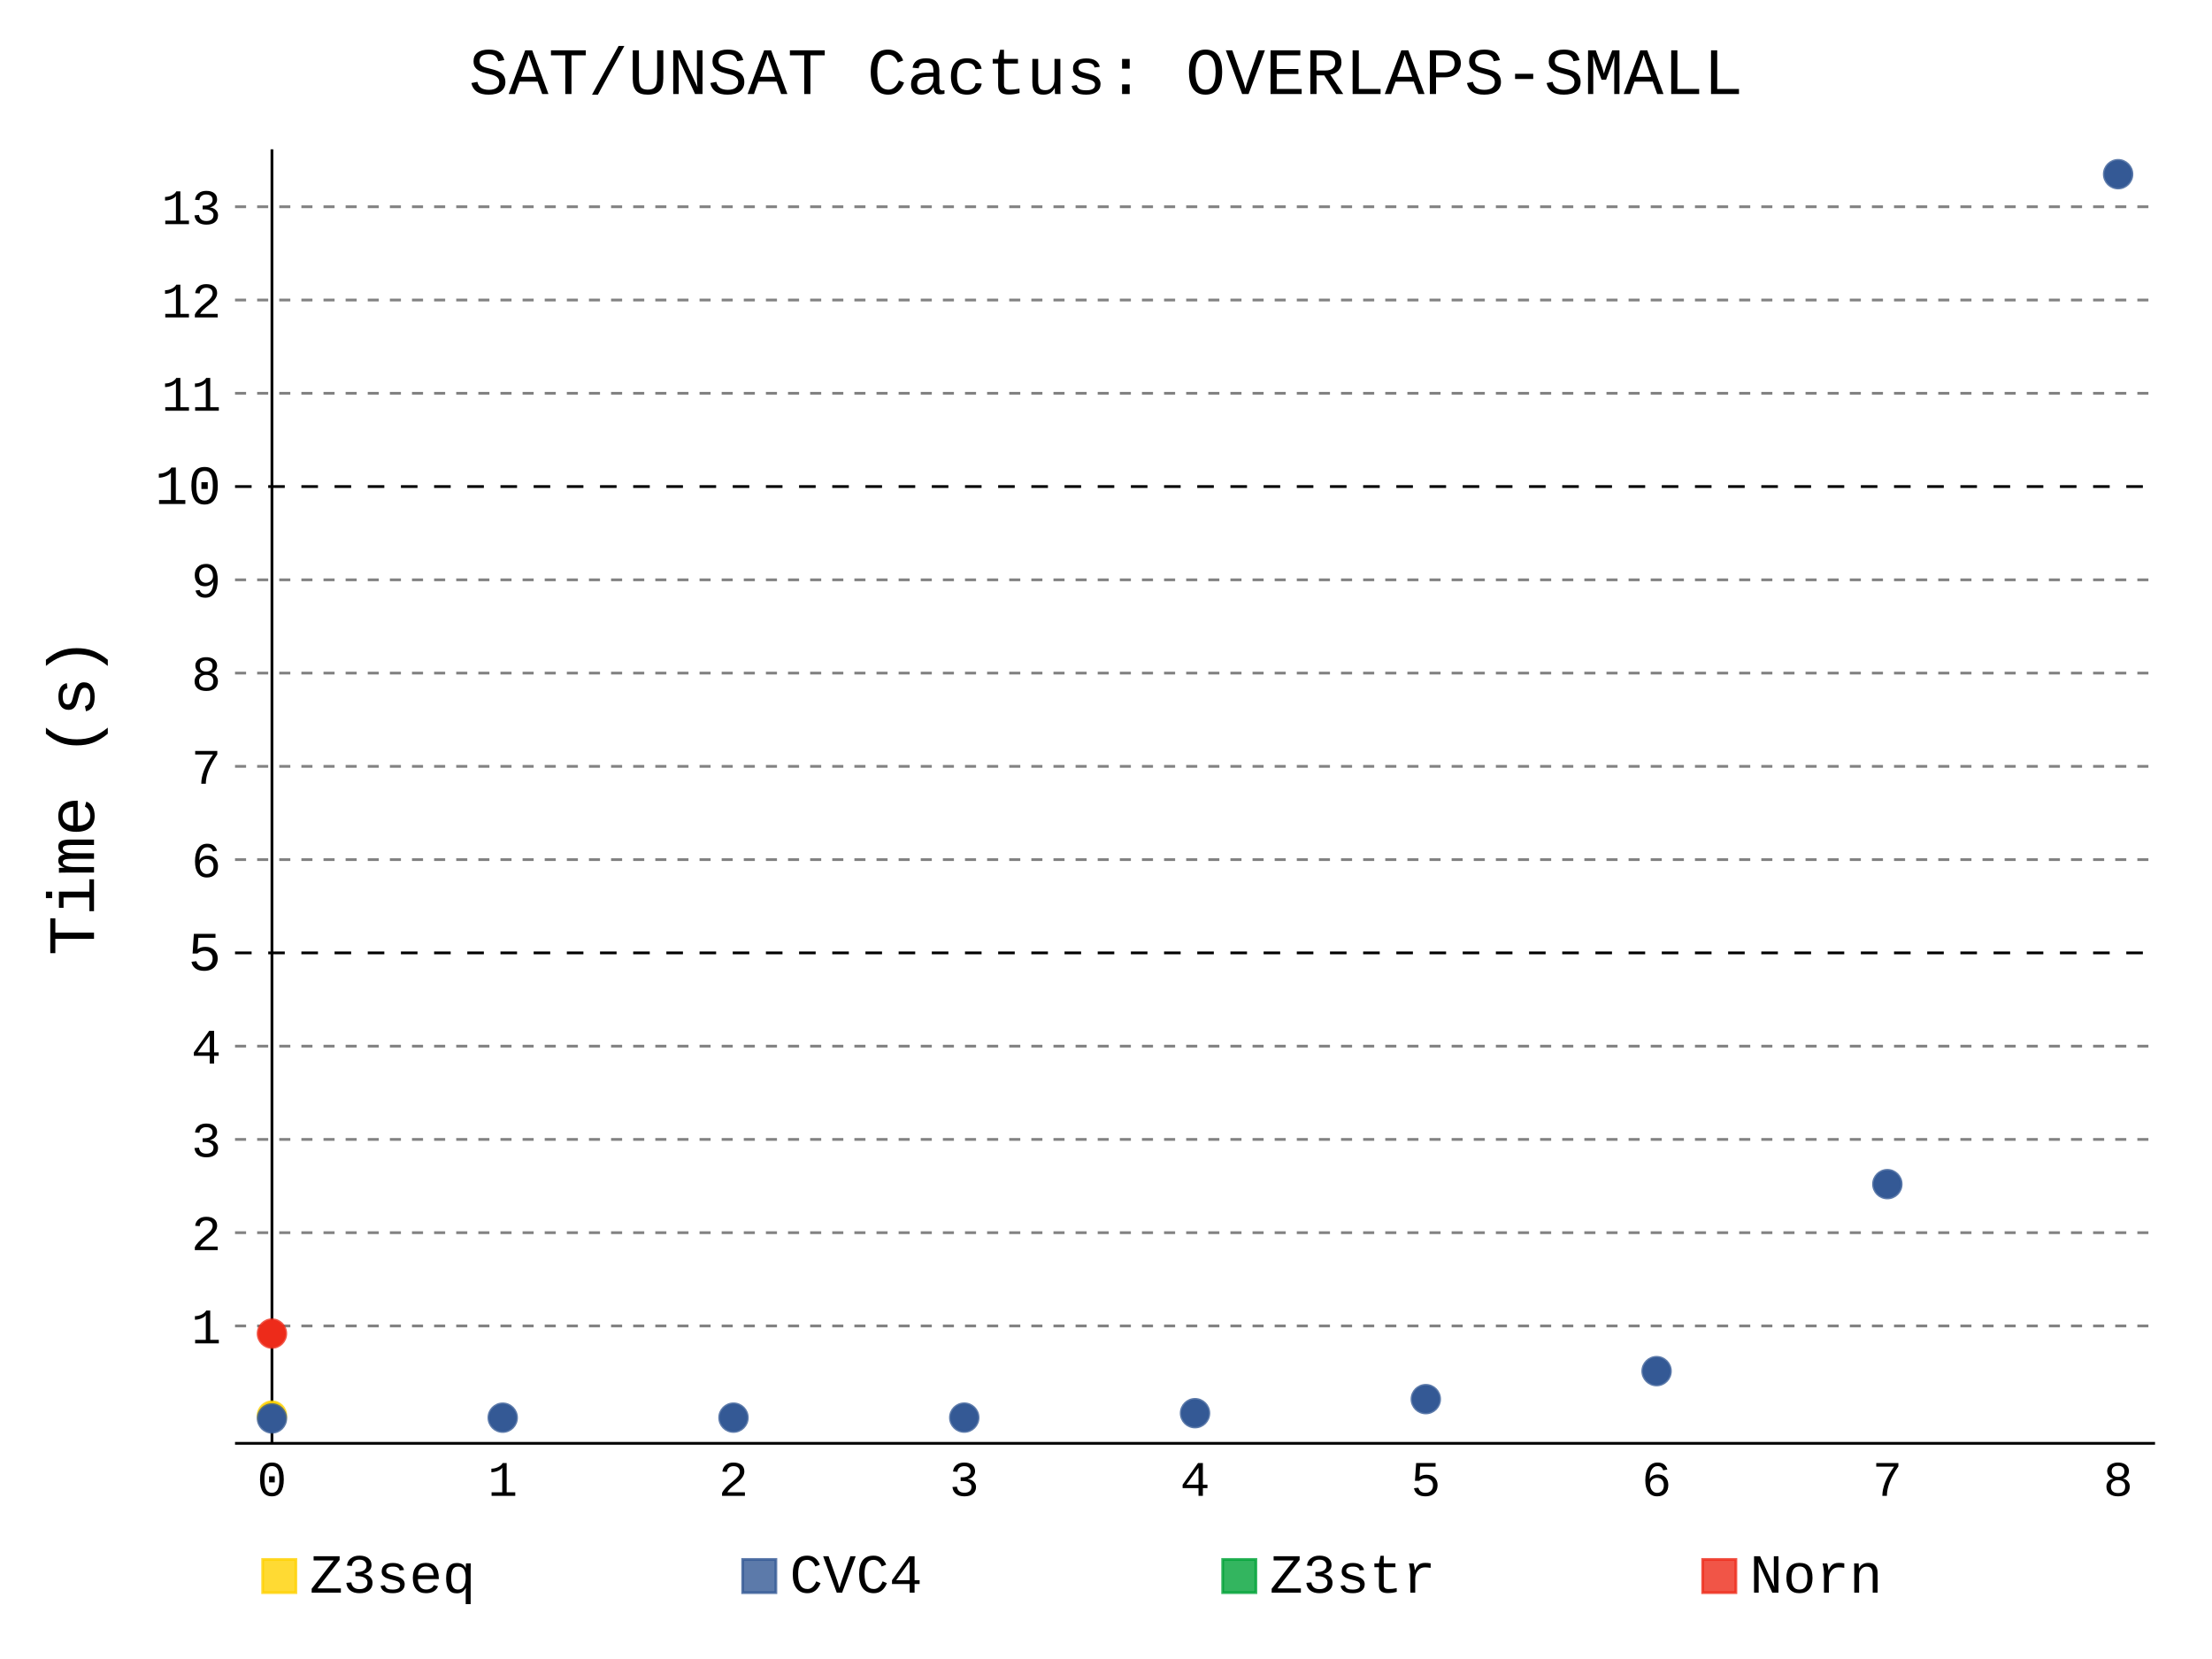
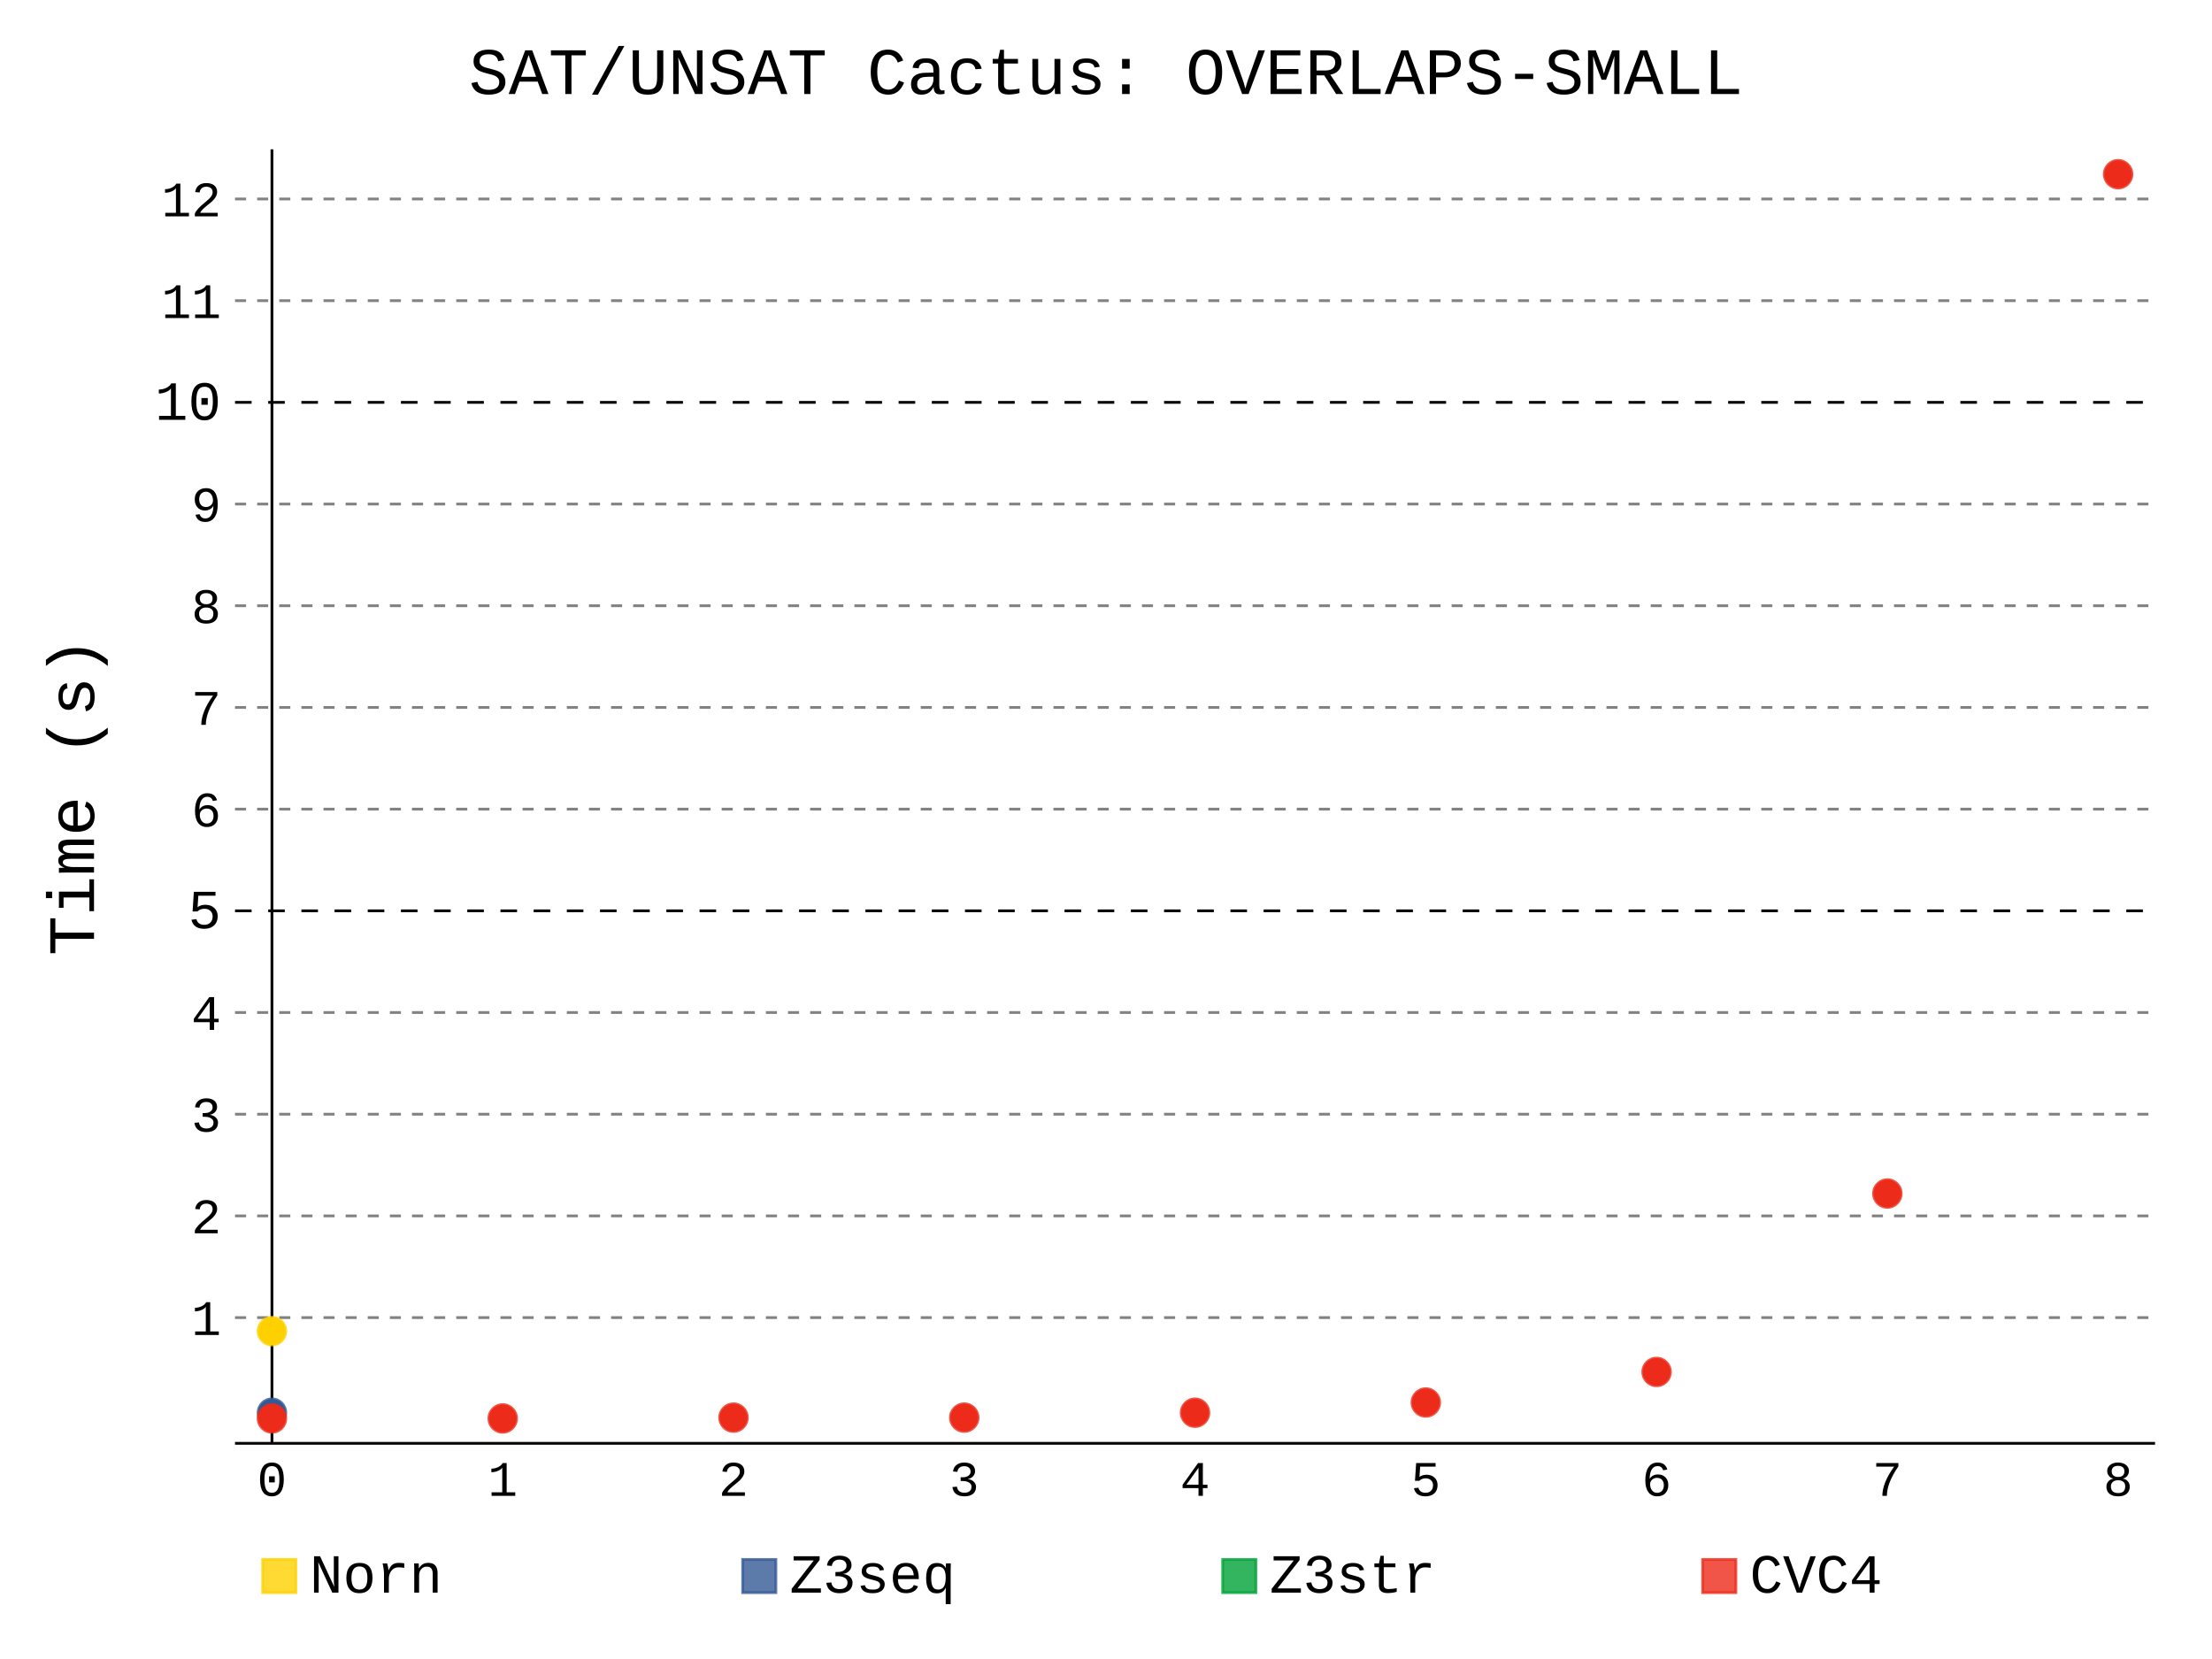
- <svg xmlns="http://www.w3.org/2000/svg" xmlns:xlink="http://www.w3.org/1999/xlink" id="chart-622cab26-2516-42b3-a6ba-1482cf81d443" class="pygal-chart" viewBox="0 0 800 600">
+ <svg xmlns="http://www.w3.org/2000/svg" xmlns:xlink="http://www.w3.org/1999/xlink" id="chart-f9b522f3-f350-4844-8ba3-6c232d9c3ea1" class="pygal-chart" viewBox="0 0 800 600">
  <defs>
-     <style type="text/css">#chart-622cab26-2516-42b3-a6ba-1482cf81d443{-webkit-user-select:none;-webkit-font-smoothing:antialiased;font-family:Consolas,"Liberation Mono",Menlo,Courier,monospace}#chart-622cab26-2516-42b3-a6ba-1482cf81d443 .title{font-family:Consolas,"Liberation Mono",Menlo,Courier,monospace;font-size:24px}#chart-622cab26-2516-42b3-a6ba-1482cf81d443 .legends .legend text{font-family:Consolas,"Liberation Mono",Menlo,Courier,monospace;font-size:20px}#chart-622cab26-2516-42b3-a6ba-1482cf81d443 .axis text{font-family:Consolas,"Liberation Mono",Menlo,Courier,monospace;font-size:18px}#chart-622cab26-2516-42b3-a6ba-1482cf81d443 .axis text.major{font-family:Consolas,"Liberation Mono",Menlo,Courier,monospace;font-size:20px}#chart-622cab26-2516-42b3-a6ba-1482cf81d443 .text-overlay text.value{font-family:Consolas,"Liberation Mono",Menlo,Courier,monospace;font-size:22px}#chart-622cab26-2516-42b3-a6ba-1482cf81d443 .text-overlay text.label{font-family:Consolas,"Liberation Mono",Menlo,Courier,monospace;font-size:20px}#chart-622cab26-2516-42b3-a6ba-1482cf81d443 .tooltip{font-family:Consolas,"Liberation Mono",Menlo,Courier,monospace;font-size:20px}#chart-622cab26-2516-42b3-a6ba-1482cf81d443 text.no_data{font-family:Consolas,"Liberation Mono",Menlo,Courier,monospace;font-size:64px}
- #chart-622cab26-2516-42b3-a6ba-1482cf81d443{background-color:#FFFFFF}#chart-622cab26-2516-42b3-a6ba-1482cf81d443 path,#chart-622cab26-2516-42b3-a6ba-1482cf81d443 line,#chart-622cab26-2516-42b3-a6ba-1482cf81d443 rect,#chart-622cab26-2516-42b3-a6ba-1482cf81d443 circle{-webkit-transition:100ms;-moz-transition:100ms;transition:100ms}#chart-622cab26-2516-42b3-a6ba-1482cf81d443 .graph &gt; .background{fill:#FFFFFF}#chart-622cab26-2516-42b3-a6ba-1482cf81d443 .plot &gt; .background{fill:#FFFFFF}#chart-622cab26-2516-42b3-a6ba-1482cf81d443 .graph{fill:#000000}#chart-622cab26-2516-42b3-a6ba-1482cf81d443 text.no_data{fill:#000000}#chart-622cab26-2516-42b3-a6ba-1482cf81d443 .title{fill:#000000}#chart-622cab26-2516-42b3-a6ba-1482cf81d443 .legends .legend text{fill:#000000}#chart-622cab26-2516-42b3-a6ba-1482cf81d443 .legends .legend:hover text{fill:#000000}#chart-622cab26-2516-42b3-a6ba-1482cf81d443 .axis .line{stroke:#000000}#chart-622cab26-2516-42b3-a6ba-1482cf81d443 .axis .guide.line{stroke:#828282}#chart-622cab26-2516-42b3-a6ba-1482cf81d443 .axis .major.line{stroke:#000000}#chart-622cab26-2516-42b3-a6ba-1482cf81d443 .axis text.major{fill:#000000}#chart-622cab26-2516-42b3-a6ba-1482cf81d443 .axis.y .guides:hover .guide.line,#chart-622cab26-2516-42b3-a6ba-1482cf81d443 .line-graph .axis.x .guides:hover .guide.line,#chart-622cab26-2516-42b3-a6ba-1482cf81d443 .stackedline-graph .axis.x .guides:hover .guide.line,#chart-622cab26-2516-42b3-a6ba-1482cf81d443 .xy-graph .axis.x .guides:hover .guide.line{stroke:#000000}#chart-622cab26-2516-42b3-a6ba-1482cf81d443 .axis .guides:hover text{fill:#000000}#chart-622cab26-2516-42b3-a6ba-1482cf81d443 .reactive{fill-opacity:.8;stroke-opacity:.8}#chart-622cab26-2516-42b3-a6ba-1482cf81d443 .ci{stroke:#000000}#chart-622cab26-2516-42b3-a6ba-1482cf81d443 .reactive.active,#chart-622cab26-2516-42b3-a6ba-1482cf81d443 .active .reactive{fill-opacity:.9;stroke-opacity:.9;stroke-width:4}#chart-622cab26-2516-42b3-a6ba-1482cf81d443 .ci .reactive.active{stroke-width:1.5}#chart-622cab26-2516-42b3-a6ba-1482cf81d443 .series text{fill:#000000}#chart-622cab26-2516-42b3-a6ba-1482cf81d443 .tooltip rect{fill:#FFFFFF;stroke:#000000;-webkit-transition:opacity 100ms;-moz-transition:opacity 100ms;transition:opacity 100ms}#chart-622cab26-2516-42b3-a6ba-1482cf81d443 .tooltip .label{fill:#000000}#chart-622cab26-2516-42b3-a6ba-1482cf81d443 .tooltip .label{fill:#000000}#chart-622cab26-2516-42b3-a6ba-1482cf81d443 .tooltip .legend{font-size:.8em;fill:#828282}#chart-622cab26-2516-42b3-a6ba-1482cf81d443 .tooltip .x_label{font-size:.6em;fill:#000000}#chart-622cab26-2516-42b3-a6ba-1482cf81d443 .tooltip .xlink{font-size:.5em;text-decoration:underline}#chart-622cab26-2516-42b3-a6ba-1482cf81d443 .tooltip .value{font-size:1.5em}#chart-622cab26-2516-42b3-a6ba-1482cf81d443 .bound{font-size:.5em}#chart-622cab26-2516-42b3-a6ba-1482cf81d443 .max-value{font-size:.75em;fill:#828282}#chart-622cab26-2516-42b3-a6ba-1482cf81d443 .map-element{fill:#FFFFFF;stroke:#828282 !important}#chart-622cab26-2516-42b3-a6ba-1482cf81d443 .map-element .reactive{fill-opacity:inherit;stroke-opacity:inherit}#chart-622cab26-2516-42b3-a6ba-1482cf81d443 .color-0,#chart-622cab26-2516-42b3-a6ba-1482cf81d443 .color-0 a:visited{stroke:#FFD000;fill:#FFD000}#chart-622cab26-2516-42b3-a6ba-1482cf81d443 .color-1,#chart-622cab26-2516-42b3-a6ba-1482cf81d443 .color-1 a:visited{stroke:#345995;fill:#345995}#chart-622cab26-2516-42b3-a6ba-1482cf81d443 .color-2,#chart-622cab26-2516-42b3-a6ba-1482cf81d443 .color-2 a:visited{stroke:#01A337;fill:#01A337}#chart-622cab26-2516-42b3-a6ba-1482cf81d443 .color-3,#chart-622cab26-2516-42b3-a6ba-1482cf81d443 .color-3 a:visited{stroke:#ED2B1A;fill:#ED2B1A}#chart-622cab26-2516-42b3-a6ba-1482cf81d443 .text-overlay .color-0 text{fill:black}#chart-622cab26-2516-42b3-a6ba-1482cf81d443 .text-overlay .color-1 text{fill:black}#chart-622cab26-2516-42b3-a6ba-1482cf81d443 .text-overlay .color-2 text{fill:black}#chart-622cab26-2516-42b3-a6ba-1482cf81d443 .text-overlay .color-3 text{fill:black}
- #chart-622cab26-2516-42b3-a6ba-1482cf81d443 text.no_data{text-anchor:middle}#chart-622cab26-2516-42b3-a6ba-1482cf81d443 .guide.line{fill:none}#chart-622cab26-2516-42b3-a6ba-1482cf81d443 .centered{text-anchor:middle}#chart-622cab26-2516-42b3-a6ba-1482cf81d443 .title{text-anchor:middle}#chart-622cab26-2516-42b3-a6ba-1482cf81d443 .legends .legend text{fill-opacity:1}#chart-622cab26-2516-42b3-a6ba-1482cf81d443 .axis.x text{text-anchor:middle}#chart-622cab26-2516-42b3-a6ba-1482cf81d443 .axis.x:not(.web) text[transform]{text-anchor:start}#chart-622cab26-2516-42b3-a6ba-1482cf81d443 .axis.x:not(.web) text[transform].backwards{text-anchor:end}#chart-622cab26-2516-42b3-a6ba-1482cf81d443 .axis.y text{text-anchor:end}#chart-622cab26-2516-42b3-a6ba-1482cf81d443 .axis.y text[transform].backwards{text-anchor:start}#chart-622cab26-2516-42b3-a6ba-1482cf81d443 .axis.y2 text{text-anchor:start}#chart-622cab26-2516-42b3-a6ba-1482cf81d443 .axis.y2 text[transform].backwards{text-anchor:end}#chart-622cab26-2516-42b3-a6ba-1482cf81d443 .axis .guide.line{stroke-dasharray:4,4}#chart-622cab26-2516-42b3-a6ba-1482cf81d443 .axis .major.guide.line{stroke-dasharray:6,6}#chart-622cab26-2516-42b3-a6ba-1482cf81d443 .horizontal .axis.y .guide.line,#chart-622cab26-2516-42b3-a6ba-1482cf81d443 .horizontal .axis.y2 .guide.line,#chart-622cab26-2516-42b3-a6ba-1482cf81d443 .vertical .axis.x .guide.line{opacity:0}#chart-622cab26-2516-42b3-a6ba-1482cf81d443 .horizontal .axis.always_show .guide.line,#chart-622cab26-2516-42b3-a6ba-1482cf81d443 .vertical .axis.always_show .guide.line{opacity:1 !important}#chart-622cab26-2516-42b3-a6ba-1482cf81d443 .axis.y .guides:hover .guide.line,#chart-622cab26-2516-42b3-a6ba-1482cf81d443 .axis.y2 .guides:hover .guide.line,#chart-622cab26-2516-42b3-a6ba-1482cf81d443 .axis.x .guides:hover .guide.line{opacity:1}#chart-622cab26-2516-42b3-a6ba-1482cf81d443 .axis .guides:hover text{opacity:1}#chart-622cab26-2516-42b3-a6ba-1482cf81d443 .nofill{fill:none}#chart-622cab26-2516-42b3-a6ba-1482cf81d443 .subtle-fill{fill-opacity:.2}#chart-622cab26-2516-42b3-a6ba-1482cf81d443 .dot{stroke-width:1px;fill-opacity:1}#chart-622cab26-2516-42b3-a6ba-1482cf81d443 .dot.active{stroke-width:5px}#chart-622cab26-2516-42b3-a6ba-1482cf81d443 .dot.negative{fill:transparent}#chart-622cab26-2516-42b3-a6ba-1482cf81d443 text,#chart-622cab26-2516-42b3-a6ba-1482cf81d443 tspan{stroke:none !important}#chart-622cab26-2516-42b3-a6ba-1482cf81d443 .series text.active{opacity:1}#chart-622cab26-2516-42b3-a6ba-1482cf81d443 .tooltip rect{fill-opacity:.95;stroke-width:.5}#chart-622cab26-2516-42b3-a6ba-1482cf81d443 .tooltip text{fill-opacity:1}#chart-622cab26-2516-42b3-a6ba-1482cf81d443 .showable{visibility:hidden}#chart-622cab26-2516-42b3-a6ba-1482cf81d443 .showable.shown{visibility:visible}#chart-622cab26-2516-42b3-a6ba-1482cf81d443 .gauge-background{fill:rgba(229,229,229,1);stroke:none}#chart-622cab26-2516-42b3-a6ba-1482cf81d443 .bg-lines{stroke:#FFFFFF;stroke-width:2px}</style>
+     <style type="text/css">#chart-f9b522f3-f350-4844-8ba3-6c232d9c3ea1{-webkit-user-select:none;-webkit-font-smoothing:antialiased;font-family:Consolas,"Liberation Mono",Menlo,Courier,monospace}#chart-f9b522f3-f350-4844-8ba3-6c232d9c3ea1 .title{font-family:Consolas,"Liberation Mono",Menlo,Courier,monospace;font-size:24px}#chart-f9b522f3-f350-4844-8ba3-6c232d9c3ea1 .legends .legend text{font-family:Consolas,"Liberation Mono",Menlo,Courier,monospace;font-size:20px}#chart-f9b522f3-f350-4844-8ba3-6c232d9c3ea1 .axis text{font-family:Consolas,"Liberation Mono",Menlo,Courier,monospace;font-size:18px}#chart-f9b522f3-f350-4844-8ba3-6c232d9c3ea1 .axis text.major{font-family:Consolas,"Liberation Mono",Menlo,Courier,monospace;font-size:20px}#chart-f9b522f3-f350-4844-8ba3-6c232d9c3ea1 .text-overlay text.value{font-family:Consolas,"Liberation Mono",Menlo,Courier,monospace;font-size:22px}#chart-f9b522f3-f350-4844-8ba3-6c232d9c3ea1 .text-overlay text.label{font-family:Consolas,"Liberation Mono",Menlo,Courier,monospace;font-size:20px}#chart-f9b522f3-f350-4844-8ba3-6c232d9c3ea1 .tooltip{font-family:Consolas,"Liberation Mono",Menlo,Courier,monospace;font-size:20px}#chart-f9b522f3-f350-4844-8ba3-6c232d9c3ea1 text.no_data{font-family:Consolas,"Liberation Mono",Menlo,Courier,monospace;font-size:64px}
+ #chart-f9b522f3-f350-4844-8ba3-6c232d9c3ea1{background-color:#FFFFFF}#chart-f9b522f3-f350-4844-8ba3-6c232d9c3ea1 path,#chart-f9b522f3-f350-4844-8ba3-6c232d9c3ea1 line,#chart-f9b522f3-f350-4844-8ba3-6c232d9c3ea1 rect,#chart-f9b522f3-f350-4844-8ba3-6c232d9c3ea1 circle{-webkit-transition:100ms;-moz-transition:100ms;transition:100ms}#chart-f9b522f3-f350-4844-8ba3-6c232d9c3ea1 .graph &gt; .background{fill:#FFFFFF}#chart-f9b522f3-f350-4844-8ba3-6c232d9c3ea1 .plot &gt; .background{fill:#FFFFFF}#chart-f9b522f3-f350-4844-8ba3-6c232d9c3ea1 .graph{fill:#000000}#chart-f9b522f3-f350-4844-8ba3-6c232d9c3ea1 text.no_data{fill:#000000}#chart-f9b522f3-f350-4844-8ba3-6c232d9c3ea1 .title{fill:#000000}#chart-f9b522f3-f350-4844-8ba3-6c232d9c3ea1 .legends .legend text{fill:#000000}#chart-f9b522f3-f350-4844-8ba3-6c232d9c3ea1 .legends .legend:hover text{fill:#000000}#chart-f9b522f3-f350-4844-8ba3-6c232d9c3ea1 .axis .line{stroke:#000000}#chart-f9b522f3-f350-4844-8ba3-6c232d9c3ea1 .axis .guide.line{stroke:#828282}#chart-f9b522f3-f350-4844-8ba3-6c232d9c3ea1 .axis .major.line{stroke:#000000}#chart-f9b522f3-f350-4844-8ba3-6c232d9c3ea1 .axis text.major{fill:#000000}#chart-f9b522f3-f350-4844-8ba3-6c232d9c3ea1 .axis.y .guides:hover .guide.line,#chart-f9b522f3-f350-4844-8ba3-6c232d9c3ea1 .line-graph .axis.x .guides:hover .guide.line,#chart-f9b522f3-f350-4844-8ba3-6c232d9c3ea1 .stackedline-graph .axis.x .guides:hover .guide.line,#chart-f9b522f3-f350-4844-8ba3-6c232d9c3ea1 .xy-graph .axis.x .guides:hover .guide.line{stroke:#000000}#chart-f9b522f3-f350-4844-8ba3-6c232d9c3ea1 .axis .guides:hover text{fill:#000000}#chart-f9b522f3-f350-4844-8ba3-6c232d9c3ea1 .reactive{fill-opacity:.8;stroke-opacity:.8}#chart-f9b522f3-f350-4844-8ba3-6c232d9c3ea1 .ci{stroke:#000000}#chart-f9b522f3-f350-4844-8ba3-6c232d9c3ea1 .reactive.active,#chart-f9b522f3-f350-4844-8ba3-6c232d9c3ea1 .active .reactive{fill-opacity:.9;stroke-opacity:.9;stroke-width:4}#chart-f9b522f3-f350-4844-8ba3-6c232d9c3ea1 .ci .reactive.active{stroke-width:1.5}#chart-f9b522f3-f350-4844-8ba3-6c232d9c3ea1 .series text{fill:#000000}#chart-f9b522f3-f350-4844-8ba3-6c232d9c3ea1 .tooltip rect{fill:#FFFFFF;stroke:#000000;-webkit-transition:opacity 100ms;-moz-transition:opacity 100ms;transition:opacity 100ms}#chart-f9b522f3-f350-4844-8ba3-6c232d9c3ea1 .tooltip .label{fill:#000000}#chart-f9b522f3-f350-4844-8ba3-6c232d9c3ea1 .tooltip .label{fill:#000000}#chart-f9b522f3-f350-4844-8ba3-6c232d9c3ea1 .tooltip .legend{font-size:.8em;fill:#828282}#chart-f9b522f3-f350-4844-8ba3-6c232d9c3ea1 .tooltip .x_label{font-size:.6em;fill:#000000}#chart-f9b522f3-f350-4844-8ba3-6c232d9c3ea1 .tooltip .xlink{font-size:.5em;text-decoration:underline}#chart-f9b522f3-f350-4844-8ba3-6c232d9c3ea1 .tooltip .value{font-size:1.5em}#chart-f9b522f3-f350-4844-8ba3-6c232d9c3ea1 .bound{font-size:.5em}#chart-f9b522f3-f350-4844-8ba3-6c232d9c3ea1 .max-value{font-size:.75em;fill:#828282}#chart-f9b522f3-f350-4844-8ba3-6c232d9c3ea1 .map-element{fill:#FFFFFF;stroke:#828282 !important}#chart-f9b522f3-f350-4844-8ba3-6c232d9c3ea1 .map-element .reactive{fill-opacity:inherit;stroke-opacity:inherit}#chart-f9b522f3-f350-4844-8ba3-6c232d9c3ea1 .color-0,#chart-f9b522f3-f350-4844-8ba3-6c232d9c3ea1 .color-0 a:visited{stroke:#FFD000;fill:#FFD000}#chart-f9b522f3-f350-4844-8ba3-6c232d9c3ea1 .color-1,#chart-f9b522f3-f350-4844-8ba3-6c232d9c3ea1 .color-1 a:visited{stroke:#345995;fill:#345995}#chart-f9b522f3-f350-4844-8ba3-6c232d9c3ea1 .color-2,#chart-f9b522f3-f350-4844-8ba3-6c232d9c3ea1 .color-2 a:visited{stroke:#01A337;fill:#01A337}#chart-f9b522f3-f350-4844-8ba3-6c232d9c3ea1 .color-3,#chart-f9b522f3-f350-4844-8ba3-6c232d9c3ea1 .color-3 a:visited{stroke:#ED2B1A;fill:#ED2B1A}#chart-f9b522f3-f350-4844-8ba3-6c232d9c3ea1 .text-overlay .color-0 text{fill:black}#chart-f9b522f3-f350-4844-8ba3-6c232d9c3ea1 .text-overlay .color-1 text{fill:black}#chart-f9b522f3-f350-4844-8ba3-6c232d9c3ea1 .text-overlay .color-2 text{fill:black}#chart-f9b522f3-f350-4844-8ba3-6c232d9c3ea1 .text-overlay .color-3 text{fill:black}
+ #chart-f9b522f3-f350-4844-8ba3-6c232d9c3ea1 text.no_data{text-anchor:middle}#chart-f9b522f3-f350-4844-8ba3-6c232d9c3ea1 .guide.line{fill:none}#chart-f9b522f3-f350-4844-8ba3-6c232d9c3ea1 .centered{text-anchor:middle}#chart-f9b522f3-f350-4844-8ba3-6c232d9c3ea1 .title{text-anchor:middle}#chart-f9b522f3-f350-4844-8ba3-6c232d9c3ea1 .legends .legend text{fill-opacity:1}#chart-f9b522f3-f350-4844-8ba3-6c232d9c3ea1 .axis.x text{text-anchor:middle}#chart-f9b522f3-f350-4844-8ba3-6c232d9c3ea1 .axis.x:not(.web) text[transform]{text-anchor:start}#chart-f9b522f3-f350-4844-8ba3-6c232d9c3ea1 .axis.x:not(.web) text[transform].backwards{text-anchor:end}#chart-f9b522f3-f350-4844-8ba3-6c232d9c3ea1 .axis.y text{text-anchor:end}#chart-f9b522f3-f350-4844-8ba3-6c232d9c3ea1 .axis.y text[transform].backwards{text-anchor:start}#chart-f9b522f3-f350-4844-8ba3-6c232d9c3ea1 .axis.y2 text{text-anchor:start}#chart-f9b522f3-f350-4844-8ba3-6c232d9c3ea1 .axis.y2 text[transform].backwards{text-anchor:end}#chart-f9b522f3-f350-4844-8ba3-6c232d9c3ea1 .axis .guide.line{stroke-dasharray:4,4}#chart-f9b522f3-f350-4844-8ba3-6c232d9c3ea1 .axis .major.guide.line{stroke-dasharray:6,6}#chart-f9b522f3-f350-4844-8ba3-6c232d9c3ea1 .horizontal .axis.y .guide.line,#chart-f9b522f3-f350-4844-8ba3-6c232d9c3ea1 .horizontal .axis.y2 .guide.line,#chart-f9b522f3-f350-4844-8ba3-6c232d9c3ea1 .vertical .axis.x .guide.line{opacity:0}#chart-f9b522f3-f350-4844-8ba3-6c232d9c3ea1 .horizontal .axis.always_show .guide.line,#chart-f9b522f3-f350-4844-8ba3-6c232d9c3ea1 .vertical .axis.always_show .guide.line{opacity:1 !important}#chart-f9b522f3-f350-4844-8ba3-6c232d9c3ea1 .axis.y .guides:hover .guide.line,#chart-f9b522f3-f350-4844-8ba3-6c232d9c3ea1 .axis.y2 .guides:hover .guide.line,#chart-f9b522f3-f350-4844-8ba3-6c232d9c3ea1 .axis.x .guides:hover .guide.line{opacity:1}#chart-f9b522f3-f350-4844-8ba3-6c232d9c3ea1 .axis .guides:hover text{opacity:1}#chart-f9b522f3-f350-4844-8ba3-6c232d9c3ea1 .nofill{fill:none}#chart-f9b522f3-f350-4844-8ba3-6c232d9c3ea1 .subtle-fill{fill-opacity:.2}#chart-f9b522f3-f350-4844-8ba3-6c232d9c3ea1 .dot{stroke-width:1px;fill-opacity:1}#chart-f9b522f3-f350-4844-8ba3-6c232d9c3ea1 .dot.active{stroke-width:5px}#chart-f9b522f3-f350-4844-8ba3-6c232d9c3ea1 .dot.negative{fill:transparent}#chart-f9b522f3-f350-4844-8ba3-6c232d9c3ea1 text,#chart-f9b522f3-f350-4844-8ba3-6c232d9c3ea1 tspan{stroke:none !important}#chart-f9b522f3-f350-4844-8ba3-6c232d9c3ea1 .series text.active{opacity:1}#chart-f9b522f3-f350-4844-8ba3-6c232d9c3ea1 .tooltip rect{fill-opacity:.95;stroke-width:.5}#chart-f9b522f3-f350-4844-8ba3-6c232d9c3ea1 .tooltip text{fill-opacity:1}#chart-f9b522f3-f350-4844-8ba3-6c232d9c3ea1 .showable{visibility:hidden}#chart-f9b522f3-f350-4844-8ba3-6c232d9c3ea1 .showable.shown{visibility:visible}#chart-f9b522f3-f350-4844-8ba3-6c232d9c3ea1 .gauge-background{fill:rgba(229,229,229,1);stroke:none}#chart-f9b522f3-f350-4844-8ba3-6c232d9c3ea1 .bg-lines{stroke:#FFFFFF;stroke-width:2px}</style>
  </defs>
  <g class="graph xy-graph vertical">
    <rect class="background" height="600" width="800" x="0" y="0" />
    <g class="plot" transform="translate(85, 54)">
      <rect class="background" height="468.0" width="694.4" x="0" y="0" />
      <g class="axis y always_show">
        <path class="line" d="M0 468 h694.4" />
        <g class="guides">
-           <path class="guide line" d="M0 425.548 h694.4" />
-           <text class="" x="-5" y="431.848">1</text>
-         </g>
-         <g class="guides">
-           <path class="guide line" d="M0 391.817 h694.4" />
-           <text class="" x="-5" y="398.117">2</text>
-         </g>
-         <g class="guides">
-           <path class="guide line" d="M0 358.086 h694.4" />
-           <text class="" x="-5" y="364.386">3</text>
-         </g>
-         <g class="guides">
-           <path class="guide line" d="M0 324.355 h694.4" />
-           <text class="" x="-5" y="330.655">4</text>
-         </g>
-         <g class="guides">
-           <path class="major guide line" d="M0 290.624 h694.4" />
-           <text class="major" x="-5" y="296.924">5</text>
-         </g>
-         <g class="guides">
-           <path class="guide line" d="M0 256.893 h694.4" />
-           <text class="" x="-5" y="263.193">6</text>
-         </g>
-         <g class="guides">
-           <path class="guide line" d="M0 223.162 h694.4" />
-           <text class="" x="-5" y="229.462">7</text>
-         </g>
-         <g class="guides">
-           <path class="guide line" d="M0 189.431 h694.4" />
-           <text class="" x="-5" y="195.731">8</text>
-         </g>
-         <g class="guides">
-           <path class="guide line" d="M0 155.7 h694.4" />
-           <text class="" x="-5" y="162">9</text>
-         </g>
-         <g class="guides">
-           <path class="major guide line" d="M0 121.969 h694.4" />
-           <text class="major" x="-5" y="128.269">10</text>
-         </g>
-         <g class="guides">
-           <path class="guide line" d="M0 88.238 h694.4" />
-           <text class="" x="-5" y="94.538">11</text>
-         </g>
-         <g class="guides">
-           <path class="guide line" d="M0 54.507 h694.4" />
-           <text class="" x="-5" y="60.807">12</text>
-         </g>
-         <g class="guides">
-           <path class="guide line" d="M0 20.777 h694.4" />
-           <text class="" x="-5" y="27.077">13</text>
+           <path class="guide line" d="M0 422.526 h694.4" />
+           <text class="" x="-5" y="428.826">1</text>
+         </g>
+         <g class="guides">
+           <path class="guide line" d="M0 385.747 h694.4" />
+           <text class="" x="-5" y="392.047">2</text>
+         </g>
+         <g class="guides">
+           <path class="guide line" d="M0 348.969 h694.4" />
+           <text class="" x="-5" y="355.269">3</text>
+         </g>
+         <g class="guides">
+           <path class="guide line" d="M0 312.19 h694.4" />
+           <text class="" x="-5" y="318.49">4</text>
+         </g>
+         <g class="guides">
+           <path class="major guide line" d="M0 275.412 h694.4" />
+           <text class="major" x="-5" y="281.712">5</text>
+         </g>
+         <g class="guides">
+           <path class="guide line" d="M0 238.633 h694.4" />
+           <text class="" x="-5" y="244.933">6</text>
+         </g>
+         <g class="guides">
+           <path class="guide line" d="M0 201.855 h694.4" />
+           <text class="" x="-5" y="208.155">7</text>
+         </g>
+         <g class="guides">
+           <path class="guide line" d="M0 165.076 h694.4" />
+           <text class="" x="-5" y="171.376">8</text>
+         </g>
+         <g class="guides">
+           <path class="guide line" d="M0 128.298 h694.4" />
+           <text class="" x="-5" y="134.598">9</text>
+         </g>
+         <g class="guides">
+           <path class="major guide line" d="M0 91.519 h694.4" />
+           <text class="major" x="-5" y="97.819">10</text>
+         </g>
+         <g class="guides">
+           <path class="guide line" d="M0 54.741 h694.4" />
+           <text class="" x="-5" y="61.041">11</text>
+         </g>
+         <g class="guides">
+           <path class="guide line" d="M0 17.962 h694.4" />
+           <text class="" x="-5" y="24.262">12</text>
        </g>
      </g>
      <g class="axis x">
        <g class="guides">
          <path class="axis line" d="M13.354 0 v468" />
          <text class="" x="13.354" y="487.0">0</text>
        </g>
        <g class="guides">
          <path class="guide line" d="M96.815 0 v468" />
          <text class="" x="96.815" y="487.0">1</text>
        </g>
        <g class="guides">
          <path class="guide line" d="M180.277 0 v468" />
          <text class="" x="180.277" y="487.0">2</text>
        </g>
        <g class="guides">
          <path class="guide line" d="M263.738 0 v468" />
          <text class="" x="263.738" y="487.0">3</text>
        </g>
        <g class="guides">
          <path class="guide line" d="M347.2 0 v468" />
          <text class="" x="347.2" y="487.0">4</text>
        </g>
        <g class="guides">
          <path class="guide line" d="M430.662 0 v468" />
          <text class="" x="430.662" y="487.0">5</text>
        </g>
        <g class="guides">
          <path class="guide line" d="M514.123 0 v468" />
          <text class="" x="514.123" y="487.0">6</text>
        </g>
        <g class="guides">
          <path class="guide line" d="M597.585 0 v468" />
          <text class="" x="597.585" y="487.0">7</text>
        </g>
        <g class="guides">
          <path class="guide line" d="M681.046 0 v468" />
          <text class="" x="681.046" y="487.0">8</text>
        </g>
      </g>
      <g class="series serie-0 color-0" />
      <g class="series serie-1 color-1" />
      <g class="series serie-2 color-2" />
      <g class="series serie-3 color-3" />
    </g>
    <g class="titles">
      <text class="title plot_title" x="400.0" y="34">SAT/UNSAT Cactus: OVERLAPS-SMALL</text>
      <text class="title" x="0" y="322.0" transform="rotate(-90 0 288)">Time (s)</text>
    </g>
    <g class="plot overlay" transform="translate(85, 54)">
      <g class="series serie-0 color-0">
        <g class="dots">
+           <a target="_blank" xlink:href="../problems/overlaps-small/overlaps-small-00030.smt25">
+             <circle class="dot reactive tooltip-trigger" cx="13.354" cy="427.421" r="5" />
+           </a>
+         </g>
+       </g>
+       <g class="series serie-1 color-1">
+         <g class="dots">
          <a target="_blank" xlink:href="../problems/overlaps-small/overlaps-small-00001.smt25">
-             <circle class="dot reactive tooltip-trigger" cx="13.354" cy="457.965" r="5" />
-           </a>
-         </g>
-       </g>
-       <g class="series serie-1 color-1">
+             <circle class="dot reactive tooltip-trigger" cx="13.354" cy="456.918" r="5" />
+           </a>
+         </g>
+       </g>
+       <g class="series serie-2 color-2" />
+       <g class="series serie-3 color-3">
        <g class="dots">
          <a target="_blank" xlink:href="../problems/overlaps-small/overlaps-small-00001.smt25">
            <circle class="dot reactive tooltip-trigger" cx="13.354" cy="459.0" r="5" />
          </a>
        </g>
        <g class="dots">
+           <a target="_blank" xlink:href="../problems/overlaps-small/overlaps-small-00002.smt25">
+             <circle class="dot reactive tooltip-trigger" cx="96.815" cy="458.999" r="5" />
+           </a>
+         </g>
+         <g class="dots">
          <a target="_blank" xlink:href="../problems/overlaps-small/overlaps-small-00030.smt25">
-             <circle class="dot reactive tooltip-trigger" cx="96.815" cy="458.723" r="5" />
+             <circle class="dot reactive tooltip-trigger" cx="180.277" cy="458.701" r="5" />
          </a>
        </g>
        <g class="dots">
          <a target="_blank" xlink:href="../problems/overlaps-small/overlaps-small-00003.smt25">
-             <circle class="dot reactive tooltip-trigger" cx="180.277" cy="458.71" r="5" />
-           </a>
-         </g>
-         <g class="dots">
-           <a target="_blank" xlink:href="../problems/overlaps-small/overlaps-small-00002.smt25">
-             <circle class="dot reactive tooltip-trigger" cx="263.738" cy="458.697" r="5" />
+             <circle class="dot reactive tooltip-trigger" cx="263.738" cy="458.698" r="5" />
          </a>
        </g>
        <g class="dots">
          <a target="_blank" xlink:href="../problems/overlaps-small/overlaps-small-00004.smt25">
-             <circle class="dot reactive tooltip-trigger" cx="347.2" cy="457.099" r="5" />
+             <circle class="dot reactive tooltip-trigger" cx="347.2" cy="456.925" r="5" />
          </a>
        </g>
        <g class="dots">
          <a target="_blank" xlink:href="../problems/overlaps-small/overlaps-small-00005.smt25">
-             <circle class="dot reactive tooltip-trigger" cx="430.662" cy="452.015" r="5" />
+             <circle class="dot reactive tooltip-trigger" cx="430.662" cy="453.235" r="5" />
          </a>
        </g>
        <g class="dots">
          <a target="_blank" xlink:href="../problems/overlaps-small/overlaps-small-00006.smt25">
-             <circle class="dot reactive tooltip-trigger" cx="514.123" cy="441.888" r="5" />
+             <circle class="dot reactive tooltip-trigger" cx="514.123" cy="442.179" r="5" />
          </a>
        </g>
        <g class="dots">
          <a target="_blank" xlink:href="../problems/overlaps-small/overlaps-small-00007.smt25">
-             <circle class="dot reactive tooltip-trigger" cx="597.585" cy="374.26" r="5" />
+             <circle class="dot reactive tooltip-trigger" cx="597.585" cy="377.649" r="5" />
          </a>
        </g>
        <g class="dots">
          <a target="_blank" xlink:href="../problems/overlaps-small/overlaps-small-00008.smt25">
            <circle class="dot reactive tooltip-trigger" cx="681.046" cy="9" r="5" />
-           </a>
-         </g>
-       </g>
-       <g class="series serie-2 color-2" />
-       <g class="series serie-3 color-3">
-         <g class="dots">
-           <a target="_blank" xlink:href="../problems/overlaps-small/overlaps-small-00030.smt25">
-             <circle class="dot reactive tooltip-trigger" cx="13.354" cy="428.308" r="5" />
          </a>
        </g>
      </g>
    </g>
    <g class="plot text-overlay" transform="translate(85, 54)">
      <g class="series serie-0 color-0" />
      <g class="series serie-1 color-1" />
      <g class="series serie-2 color-2" />
      <g class="series serie-3 color-3" />
    </g>
    <g class="plot tooltip-overlay" transform="translate(85, 54)">
      <g class="tooltip" style="opacity: 0" transform="translate(0 0)">
        <rect class="tooltip-box" height="0" rx="10" ry="10" width="0" />
        <g class="text" />
      </g>
    </g>
    <g class="legends" transform="translate(95, 560)">
      <g class="legend reactive activate-serie" id="activate-serie-0">
        <rect class="color-0 reactive" height="12" width="12" x="0.0" y="4.0" />
-         <text x="17.0" y="16.0">Z3seq</text>
+         <text x="17.0" y="16.0">Norn</text>
      </g>
      <g class="legend reactive activate-serie" id="activate-serie-1">
        <rect class="color-1 reactive" height="12" width="12" x="173.6" y="4.0" />
-         <text x="190.6" y="16.0">CVC4</text>
+         <text x="190.6" y="16.0">Z3seq</text>
      </g>
      <g class="legend reactive activate-serie" id="activate-serie-2">
        <rect class="color-2 reactive" height="12" width="12" x="347.2" y="4.0" />
        <text x="364.2" y="16.0">Z3str</text>
      </g>
      <g class="legend reactive activate-serie" id="activate-serie-3">
        <rect class="color-3 reactive" height="12" width="12" x="520.8" y="4.0" />
-         <text x="537.8" y="16.0">Norn</text>
+         <text x="537.8" y="16.0">CVC4</text>
      </g>
    </g>
  </g>
</svg>
